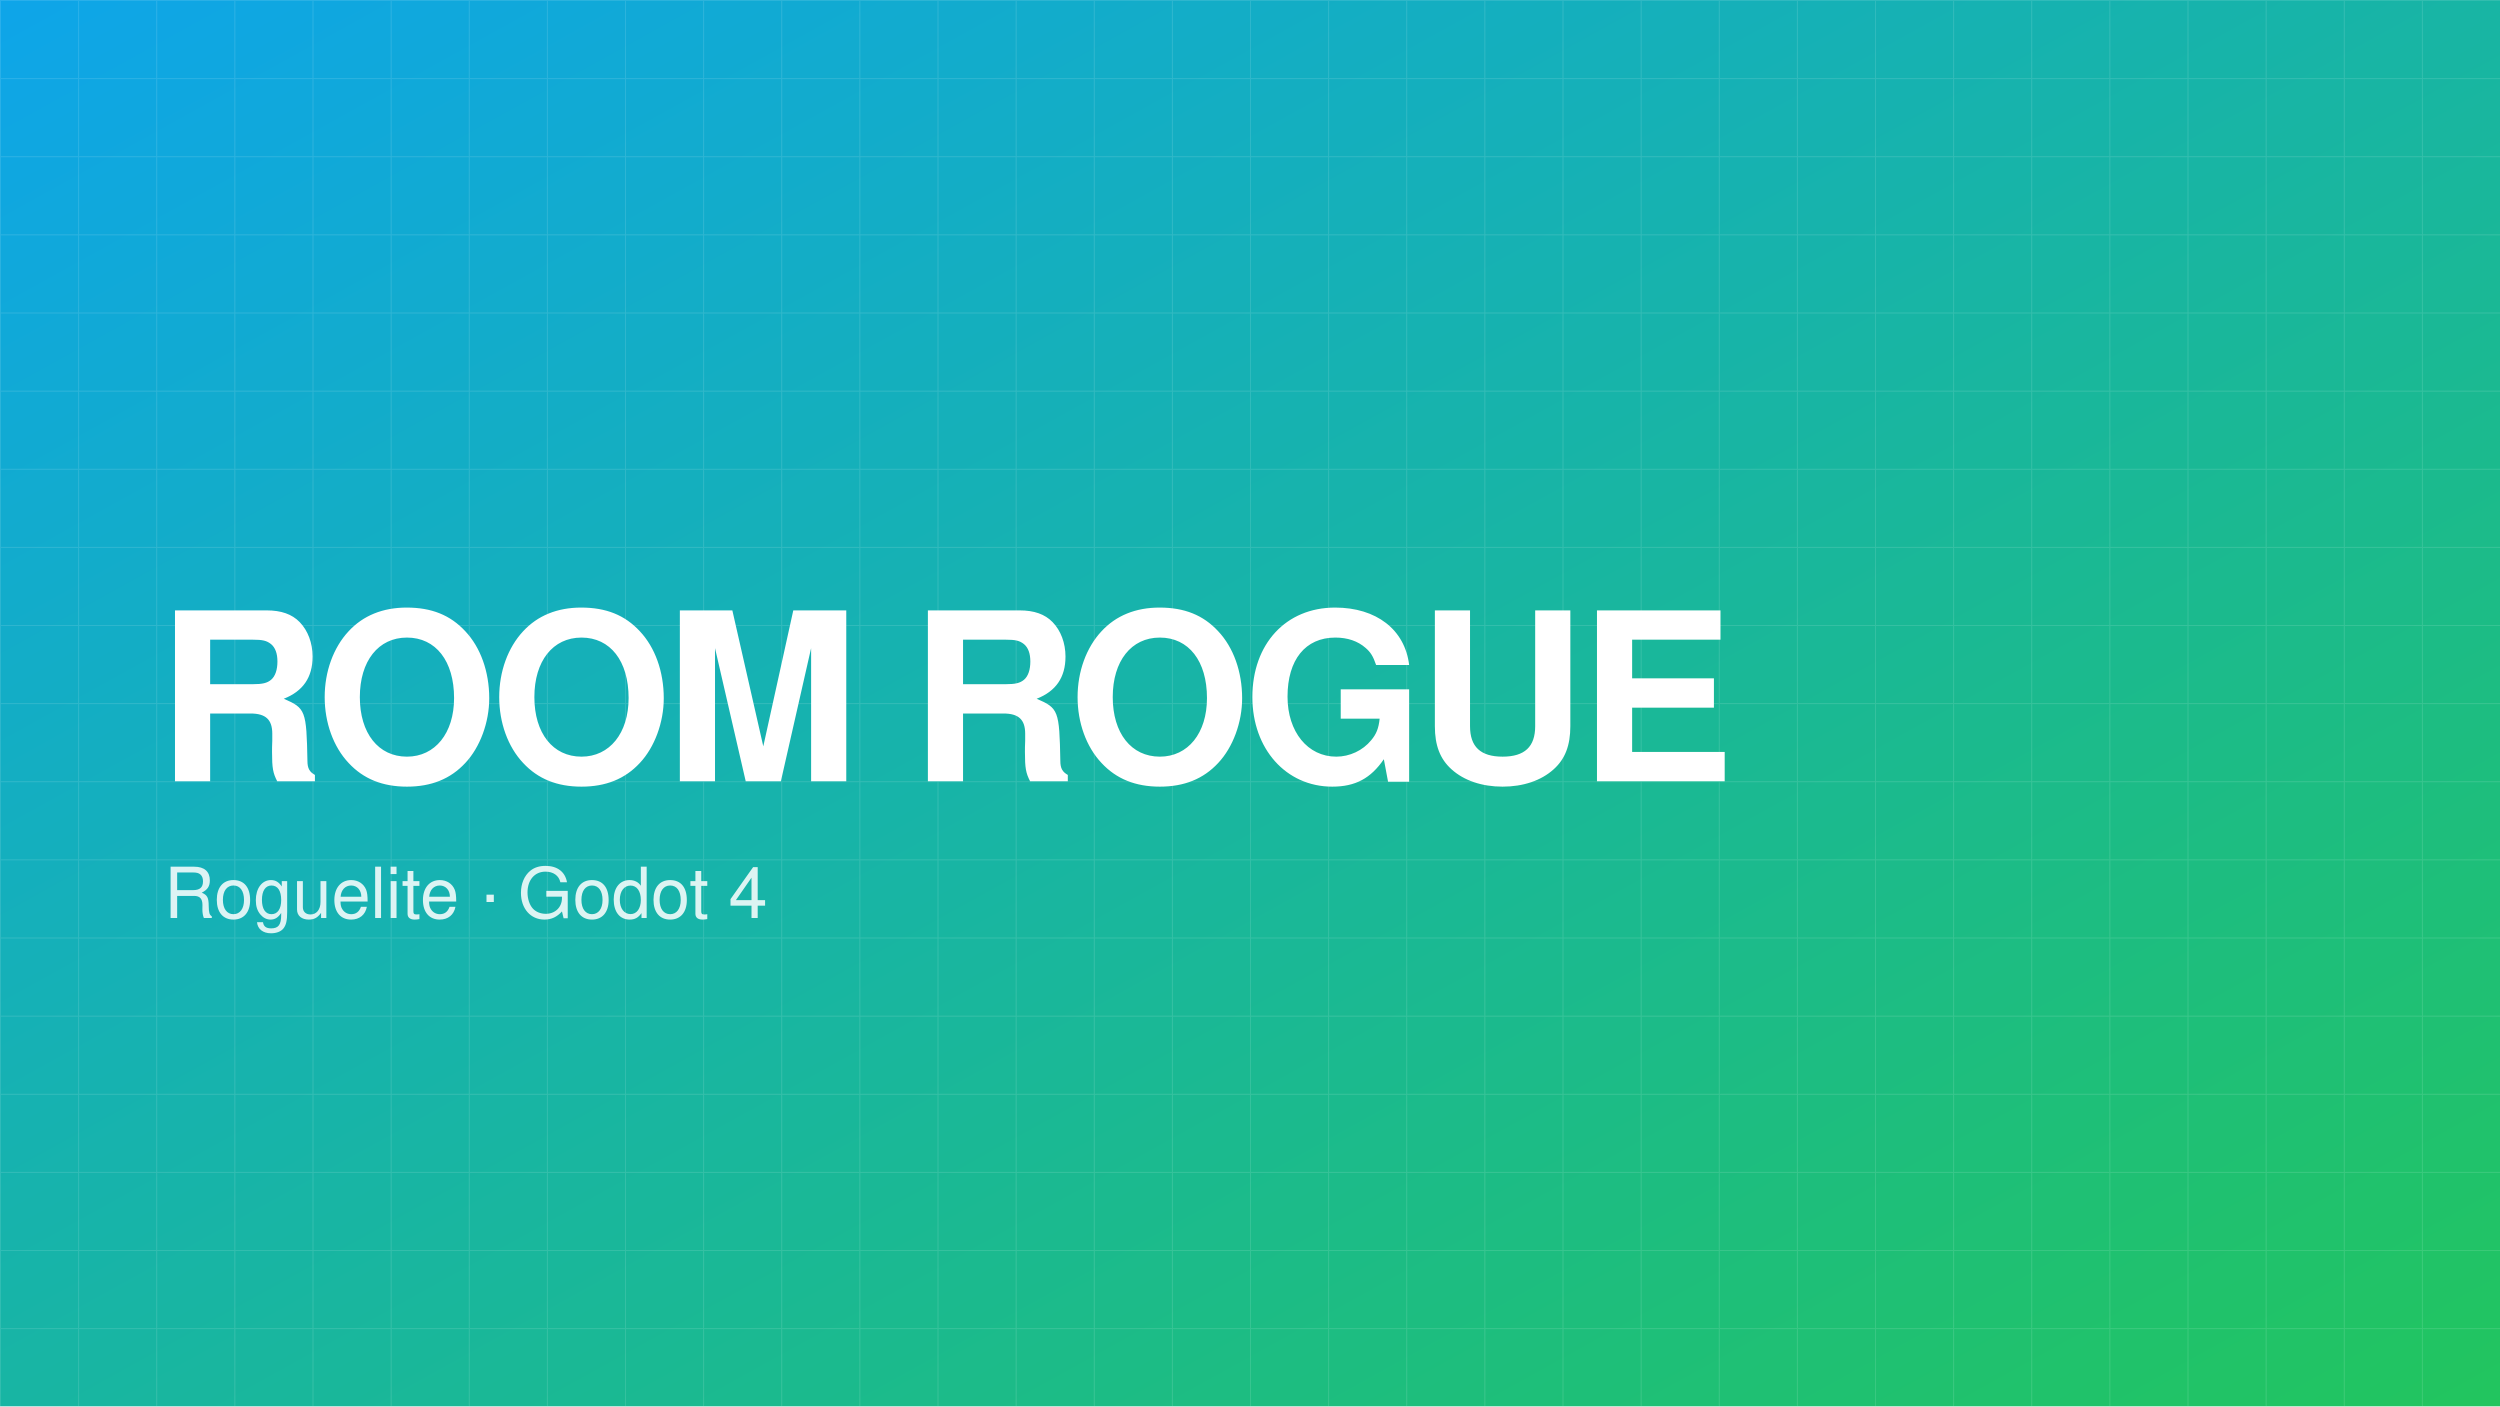
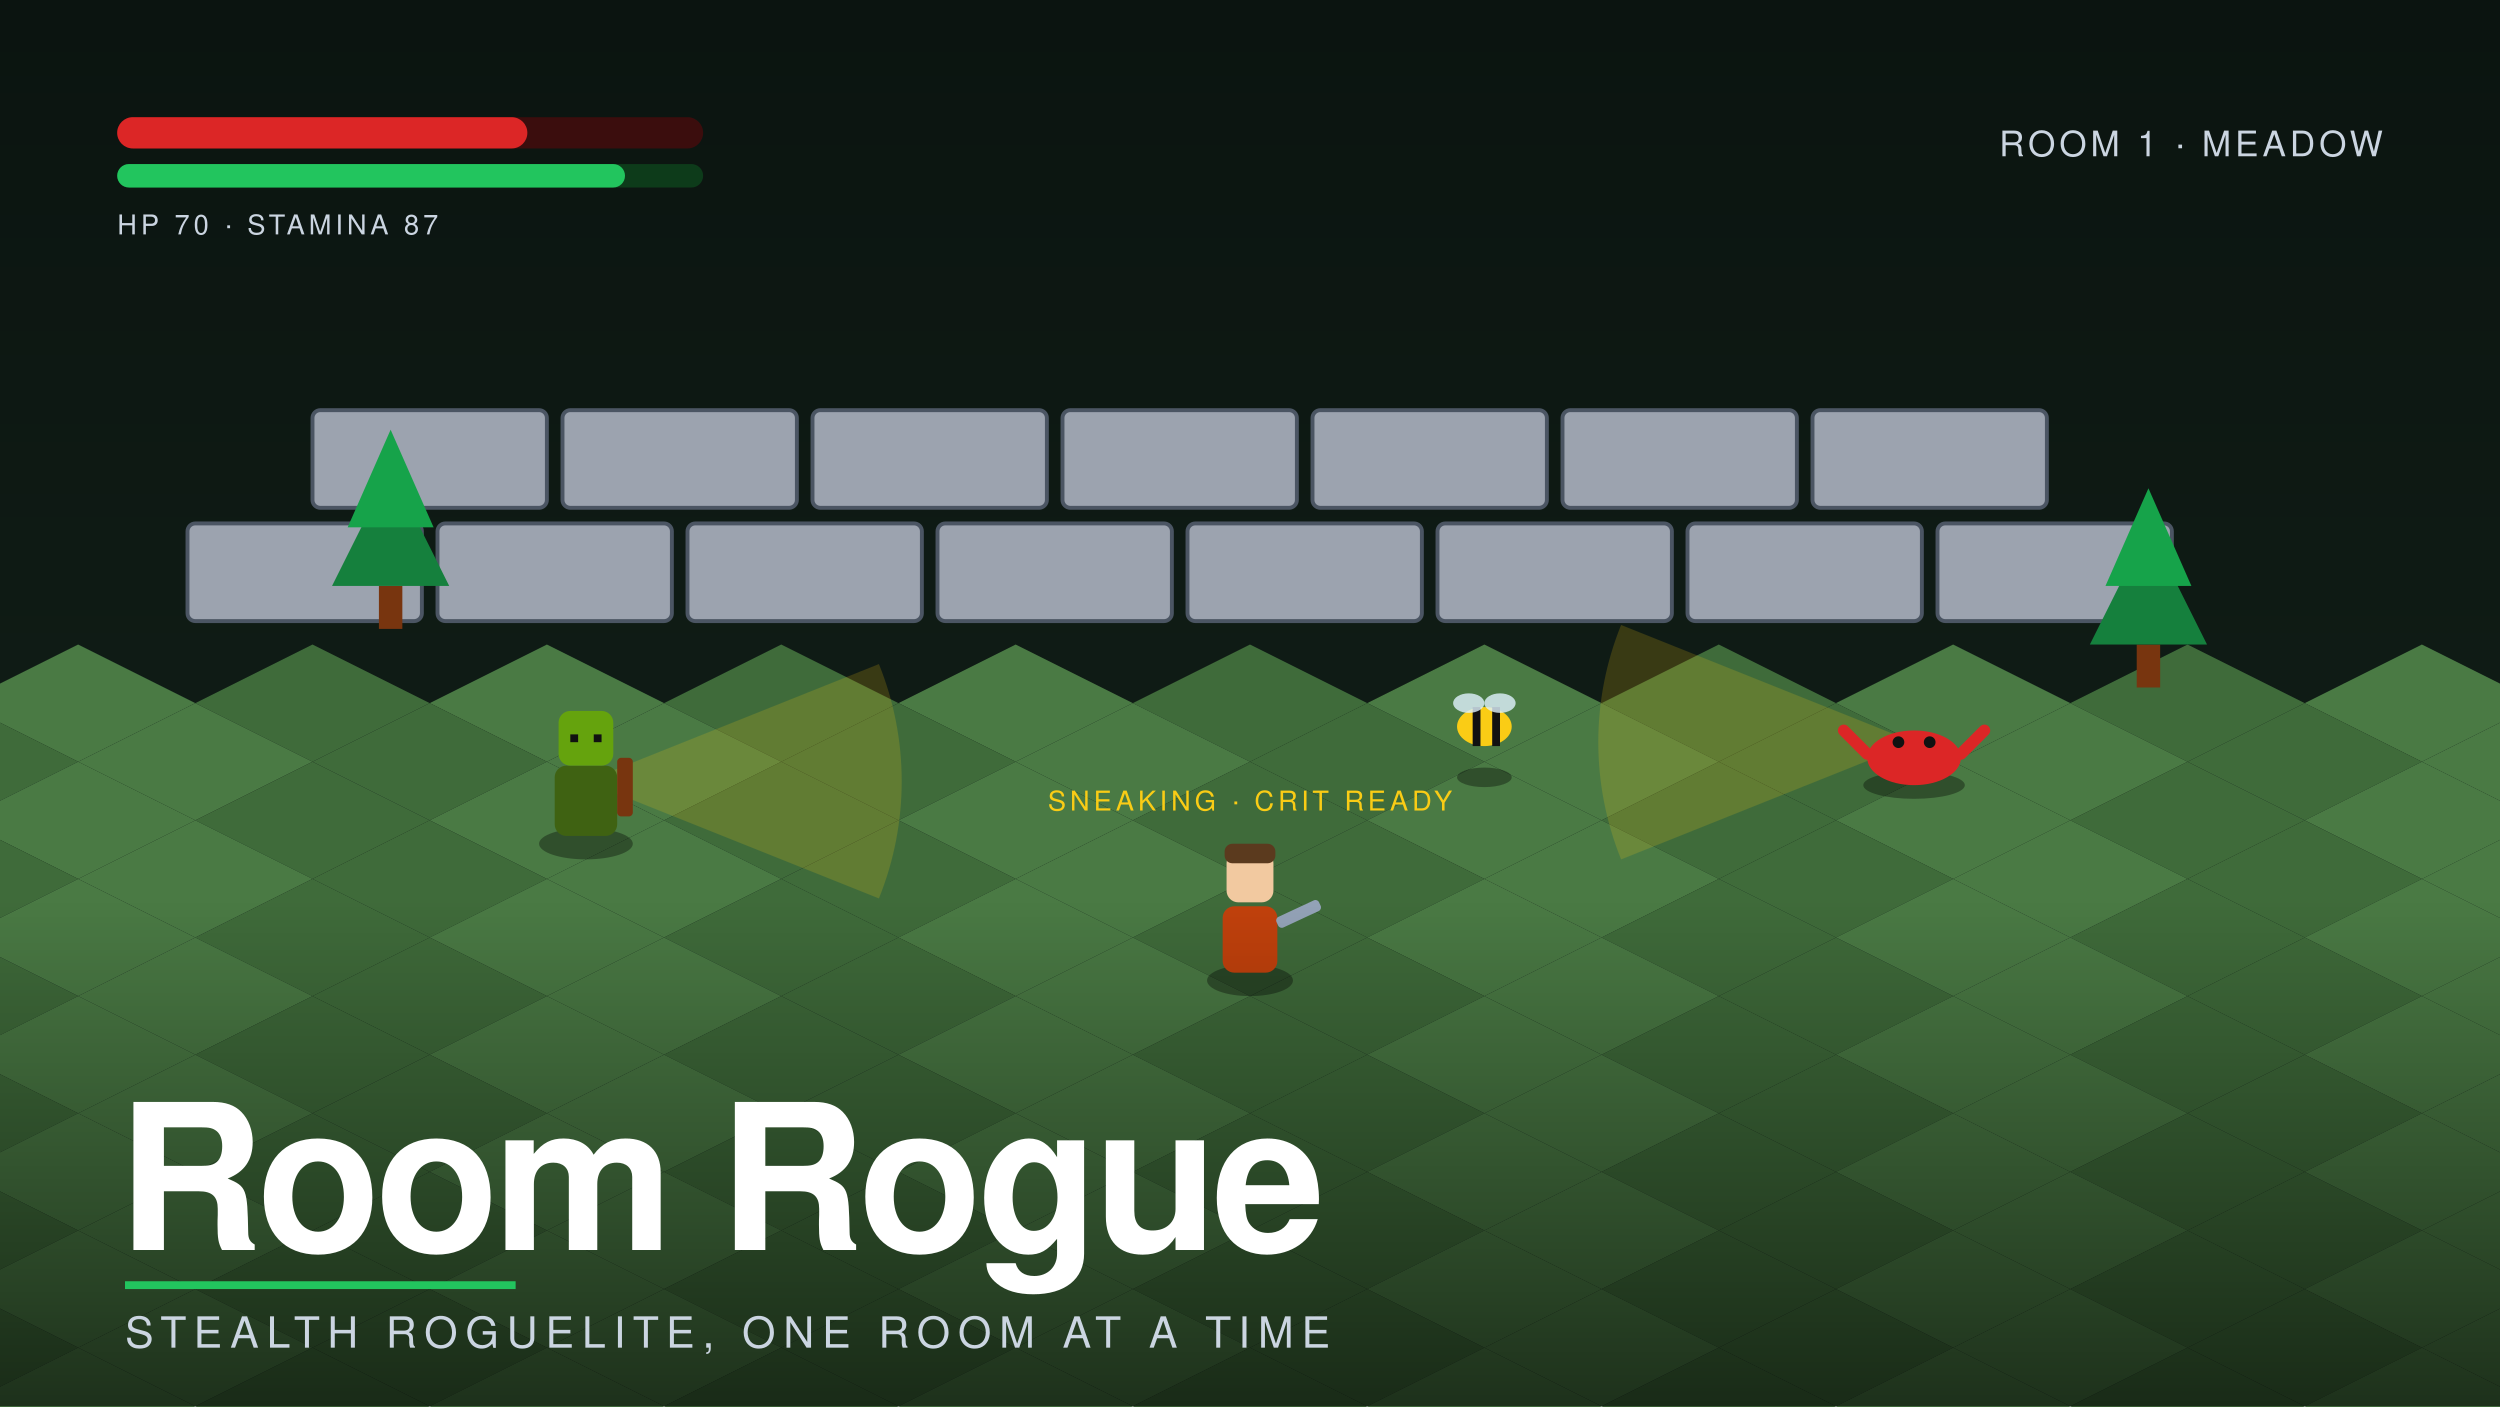
<svg xmlns="http://www.w3.org/2000/svg" viewBox="0 0 1280 720" width="1280" height="720">
  <defs>
-     <linearGradient id="g" x1="0" y1="0" x2="1" y2="1">
-       <stop offset="0" stop-color="#0ea5e9" />
-       <stop offset="1" stop-color="#22c55e" />
+     <linearGradient id="sky" x1="0" y1="0" x2="0" y2="1">
+       <stop offset="0" stop-color="#0b1410" />
+       <stop offset="1" stop-color="#13231a" />
    </linearGradient>
-     <pattern id="p" width="40" height="40" patternUnits="userSpaceOnUse">
-       <path d="M40 0H0V40" fill="none" stroke="#fff" stroke-opacity="0.12" />
-     </pattern>
+     <linearGradient id="fade" x1="0" y1="0" x2="0" y2="1">
+       <stop offset="0" stop-color="#000" stop-opacity="0" />
+       <stop offset="1" stop-color="#000" stop-opacity="0.6" />
+     </linearGradient>
+     <g id="tileA">
+       <polygon points="0,0 60,-30 120,0 60,30" fill="#3f6b3a" />
+     </g>
+     <g id="tileB">
+       <polygon points="0,0 60,-30 120,0 60,30" fill="#4a7a44" />
+     </g>
+     <g id="cone">
+       <path d="M0 0 L150 -60 A160 160 0 0 1 150 60 Z" fill="#facc15" fill-opacity="0.18" />
+     </g>
+     <g id="hero">
+       <ellipse cx="0" cy="32" rx="22" ry="8" fill="#000" fill-opacity="0.35" />
+       <rect x="-14" y="-6" width="28" height="34" rx="6" fill="#c2410c" />
+       <rect x="-12" y="-34" width="24" height="26" rx="6" fill="#f2c9a0" />
+       <rect x="-13" y="-38" width="26" height="10" rx="4" fill="#5b3a1e" />
+       <rect x="14" y="0" width="24" height="6" rx="2" fill="#94a3b8" transform="rotate(-25 14 3)" />
+     </g>
+     <g id="orc">
+       <ellipse cx="0" cy="32" rx="24" ry="8" fill="#000" fill-opacity="0.35" />
+       <rect x="-16" y="-8" width="32" height="36" rx="6" fill="#3f6212" />
+       <rect x="-14" y="-36" width="28" height="28" rx="6" fill="#65a30d" />
+       <rect x="-8" y="-24" width="4" height="4" fill="#111" />
+       <rect x="4" y="-24" width="4" height="4" fill="#111" />
+       <rect x="16" y="-12" width="8" height="30" rx="2" fill="#78350f" />
+     </g>
+     <g id="crab">
+       <ellipse cx="0" cy="22" rx="26" ry="7" fill="#000" fill-opacity="0.35" />
+       <ellipse cx="0" cy="8" rx="24" ry="14" fill="#dc2626" />
+       <circle cx="-8" cy="0" r="3" fill="#111" />
+       <circle cx="8" cy="0" r="3" fill="#111" />
+       <path d="M-24 6 l-12 -12 M24 6 l12 -12" stroke="#dc2626" stroke-width="6" stroke-linecap="round" />
+     </g>
+     <g id="bee">
+       <ellipse cx="0" cy="26" rx="14" ry="5" fill="#000" fill-opacity="0.35" />
+       <ellipse cx="0" cy="0" rx="14" ry="10" fill="#facc15" />
+       <rect x="-6" y="-10" width="4" height="20" fill="#111" />
+       <rect x="4" y="-10" width="4" height="20" fill="#111" />
+       <ellipse cx="-8" cy="-12" rx="8" ry="5" fill="#e0f2fe" fill-opacity="0.8" />
+       <ellipse cx="8" cy="-12" rx="8" ry="5" fill="#e0f2fe" fill-opacity="0.8" />
+     </g>
+     <g id="tree">
+       <rect x="-6" y="0" width="12" height="22" fill="#78350f" />
+       <polygon points="0,-60 -30,0 30,0" fill="#15803d" />
+       <polygon points="0,-80 -22,-30 22,-30" fill="#16a34a" />
+     </g>
  </defs>
-   <rect width="1280" height="720" fill="url(#g)" />
-   <rect width="1280" height="720" fill="url(#p)" />
-   <text x="80" y="400" font-family="Segoe UI, Helvetica, Arial, sans-serif" font-size="120" font-weight="800" fill="#fff" letter-spacing="-4">ROOM ROGUE</text>
-   <text x="84" y="470" font-family="Segoe UI, Helvetica, Arial, sans-serif" font-size="36" fill="#fff" fill-opacity="0.85">Roguelite · Godot 4</text>
+   <rect width="1280" height="720" fill="url(#sky)" />
+   <g transform="translate(640 120)">
+     <g>
+       <use href="#tileA" x="-1020" y="240" />
+       <use href="#tileB" x="-900" y="240" />
+       <use href="#tileA" x="-780" y="240" />
+       <use href="#tileB" x="-660" y="240" />
+       <use href="#tileA" x="-540" y="240" />
+       <use href="#tileB" x="-420" y="240" />
+       <use href="#tileA" x="-300" y="240" />
+       <use href="#tileB" x="-180" y="240" />
+       <use href="#tileA" x="-60" y="240" />
+       <use href="#tileB" x="60" y="240" />
+       <use href="#tileA" x="180" y="240" />
+       <use href="#tileB" x="300" y="240" />
+       <use href="#tileA" x="420" y="240" />
+       <use href="#tileB" x="540" y="240" />
+       <use href="#tileA" x="660" y="240" />
+       <use href="#tileB" x="780" y="240" />
+       <use href="#tileA" x="900" y="240" />
+       <use href="#tileB" x="-1080" y="270" />
+       <use href="#tileA" x="-960" y="270" />
+       <use href="#tileB" x="-840" y="270" />
+       <use href="#tileA" x="-720" y="270" />
+       <use href="#tileB" x="-600" y="270" />
+       <use href="#tileA" x="-480" y="270" />
+       <use href="#tileB" x="-360" y="270" />
+       <use href="#tileA" x="-240" y="270" />
+       <use href="#tileB" x="-120" y="270" />
+       <use href="#tileA" x="0" y="270" />
+       <use href="#tileB" x="120" y="270" />
+       <use href="#tileA" x="240" y="270" />
+       <use href="#tileB" x="360" y="270" />
+       <use href="#tileA" x="480" y="270" />
+       <use href="#tileB" x="600" y="270" />
+       <use href="#tileA" x="720" y="270" />
+       <use href="#tileB" x="840" y="270" />
+       <use href="#tileA" x="960" y="270" />
+       <use href="#tileA" x="-1020" y="300" />
+       <use href="#tileB" x="-900" y="300" />
+       <use href="#tileA" x="-780" y="300" />
+       <use href="#tileB" x="-660" y="300" />
+       <use href="#tileA" x="-540" y="300" />
+       <use href="#tileB" x="-420" y="300" />
+       <use href="#tileA" x="-300" y="300" />
+       <use href="#tileB" x="-180" y="300" />
+       <use href="#tileA" x="-60" y="300" />
+       <use href="#tileB" x="60" y="300" />
+       <use href="#tileA" x="180" y="300" />
+       <use href="#tileB" x="300" y="300" />
+       <use href="#tileA" x="420" y="300" />
+       <use href="#tileB" x="540" y="300" />
+       <use href="#tileA" x="660" y="300" />
+       <use href="#tileB" x="780" y="300" />
+       <use href="#tileA" x="900" y="300" />
+       <use href="#tileB" x="-1080" y="330" />
+       <use href="#tileA" x="-960" y="330" />
+       <use href="#tileB" x="-840" y="330" />
+       <use href="#tileA" x="-720" y="330" />
+       <use href="#tileB" x="-600" y="330" />
+       <use href="#tileA" x="-480" y="330" />
+       <use href="#tileB" x="-360" y="330" />
+       <use href="#tileA" x="-240" y="330" />
+       <use href="#tileB" x="-120" y="330" />
+       <use href="#tileA" x="0" y="330" />
+       <use href="#tileB" x="120" y="330" />
+       <use href="#tileA" x="240" y="330" />
+       <use href="#tileB" x="360" y="330" />
+       <use href="#tileA" x="480" y="330" />
+       <use href="#tileB" x="600" y="330" />
+       <use href="#tileA" x="720" y="330" />
+       <use href="#tileB" x="840" y="330" />
+       <use href="#tileA" x="960" y="330" />
+       <use href="#tileA" x="-1020" y="360" />
+       <use href="#tileB" x="-900" y="360" />
+       <use href="#tileA" x="-780" y="360" />
+       <use href="#tileB" x="-660" y="360" />
+       <use href="#tileA" x="-540" y="360" />
+       <use href="#tileB" x="-420" y="360" />
+       <use href="#tileA" x="-300" y="360" />
+       <use href="#tileB" x="-180" y="360" />
+       <use href="#tileA" x="-60" y="360" />
+       <use href="#tileB" x="60" y="360" />
+       <use href="#tileA" x="180" y="360" />
+       <use href="#tileB" x="300" y="360" />
+       <use href="#tileA" x="420" y="360" />
+       <use href="#tileB" x="540" y="360" />
+       <use href="#tileA" x="660" y="360" />
+       <use href="#tileB" x="780" y="360" />
+       <use href="#tileA" x="900" y="360" />
+       <use href="#tileB" x="-1080" y="390" />
+       <use href="#tileA" x="-960" y="390" />
+       <use href="#tileB" x="-840" y="390" />
+       <use href="#tileA" x="-720" y="390" />
+       <use href="#tileB" x="-600" y="390" />
+       <use href="#tileA" x="-480" y="390" />
+       <use href="#tileB" x="-360" y="390" />
+       <use href="#tileA" x="-240" y="390" />
+       <use href="#tileB" x="-120" y="390" />
+       <use href="#tileA" x="0" y="390" />
+       <use href="#tileB" x="120" y="390" />
+       <use href="#tileA" x="240" y="390" />
+       <use href="#tileB" x="360" y="390" />
+       <use href="#tileA" x="480" y="390" />
+       <use href="#tileB" x="600" y="390" />
+       <use href="#tileA" x="720" y="390" />
+       <use href="#tileB" x="840" y="390" />
+       <use href="#tileA" x="960" y="390" />
+       <use href="#tileA" x="-1020" y="420" />
+       <use href="#tileB" x="-900" y="420" />
+       <use href="#tileA" x="-780" y="420" />
+       <use href="#tileB" x="-660" y="420" />
+       <use href="#tileA" x="-540" y="420" />
+       <use href="#tileB" x="-420" y="420" />
+       <use href="#tileA" x="-300" y="420" />
+       <use href="#tileB" x="-180" y="420" />
+       <use href="#tileA" x="-60" y="420" />
+       <use href="#tileB" x="60" y="420" />
+       <use href="#tileA" x="180" y="420" />
+       <use href="#tileB" x="300" y="420" />
+       <use href="#tileA" x="420" y="420" />
+       <use href="#tileB" x="540" y="420" />
+       <use href="#tileA" x="660" y="420" />
+       <use href="#tileB" x="780" y="420" />
+       <use href="#tileA" x="900" y="420" />
+       <use href="#tileB" x="-1080" y="450" />
+       <use href="#tileA" x="-960" y="450" />
+       <use href="#tileB" x="-840" y="450" />
+       <use href="#tileA" x="-720" y="450" />
+       <use href="#tileB" x="-600" y="450" />
+       <use href="#tileA" x="-480" y="450" />
+       <use href="#tileB" x="-360" y="450" />
+       <use href="#tileA" x="-240" y="450" />
+       <use href="#tileB" x="-120" y="450" />
+       <use href="#tileA" x="0" y="450" />
+       <use href="#tileB" x="120" y="450" />
+       <use href="#tileA" x="240" y="450" />
+       <use href="#tileB" x="360" y="450" />
+       <use href="#tileA" x="480" y="450" />
+       <use href="#tileB" x="600" y="450" />
+       <use href="#tileA" x="720" y="450" />
+       <use href="#tileB" x="840" y="450" />
+       <use href="#tileA" x="960" y="450" />
+       <use href="#tileA" x="-1020" y="480" />
+       <use href="#tileB" x="-900" y="480" />
+       <use href="#tileA" x="-780" y="480" />
+       <use href="#tileB" x="-660" y="480" />
+       <use href="#tileA" x="-540" y="480" />
+       <use href="#tileB" x="-420" y="480" />
+       <use href="#tileA" x="-300" y="480" />
+       <use href="#tileB" x="-180" y="480" />
+       <use href="#tileA" x="-60" y="480" />
+       <use href="#tileB" x="60" y="480" />
+       <use href="#tileA" x="180" y="480" />
+       <use href="#tileB" x="300" y="480" />
+       <use href="#tileA" x="420" y="480" />
+       <use href="#tileB" x="540" y="480" />
+       <use href="#tileA" x="660" y="480" />
+       <use href="#tileB" x="780" y="480" />
+       <use href="#tileA" x="900" y="480" />
+       <use href="#tileB" x="-1080" y="510" />
+       <use href="#tileA" x="-960" y="510" />
+       <use href="#tileB" x="-840" y="510" />
+       <use href="#tileA" x="-720" y="510" />
+       <use href="#tileB" x="-600" y="510" />
+       <use href="#tileA" x="-480" y="510" />
+       <use href="#tileB" x="-360" y="510" />
+       <use href="#tileA" x="-240" y="510" />
+       <use href="#tileB" x="-120" y="510" />
+       <use href="#tileA" x="0" y="510" />
+       <use href="#tileB" x="120" y="510" />
+       <use href="#tileA" x="240" y="510" />
+       <use href="#tileB" x="360" y="510" />
+       <use href="#tileA" x="480" y="510" />
+       <use href="#tileB" x="600" y="510" />
+       <use href="#tileA" x="720" y="510" />
+       <use href="#tileB" x="840" y="510" />
+       <use href="#tileA" x="960" y="510" />
+       <use href="#tileA" x="-1020" y="540" />
+       <use href="#tileB" x="-900" y="540" />
+       <use href="#tileA" x="-780" y="540" />
+       <use href="#tileB" x="-660" y="540" />
+       <use href="#tileA" x="-540" y="540" />
+       <use href="#tileB" x="-420" y="540" />
+       <use href="#tileA" x="-300" y="540" />
+       <use href="#tileB" x="-180" y="540" />
+       <use href="#tileA" x="-60" y="540" />
+       <use href="#tileB" x="60" y="540" />
+       <use href="#tileA" x="180" y="540" />
+       <use href="#tileB" x="300" y="540" />
+       <use href="#tileA" x="420" y="540" />
+       <use href="#tileB" x="540" y="540" />
+       <use href="#tileA" x="660" y="540" />
+       <use href="#tileB" x="780" y="540" />
+       <use href="#tileA" x="900" y="540" />
+       <use href="#tileB" x="-1080" y="570" />
+       <use href="#tileA" x="-960" y="570" />
+       <use href="#tileB" x="-840" y="570" />
+       <use href="#tileA" x="-720" y="570" />
+       <use href="#tileB" x="-600" y="570" />
+       <use href="#tileA" x="-480" y="570" />
+       <use href="#tileB" x="-360" y="570" />
+       <use href="#tileA" x="-240" y="570" />
+       <use href="#tileB" x="-120" y="570" />
+       <use href="#tileA" x="0" y="570" />
+       <use href="#tileB" x="120" y="570" />
+       <use href="#tileA" x="240" y="570" />
+       <use href="#tileB" x="360" y="570" />
+       <use href="#tileA" x="480" y="570" />
+       <use href="#tileB" x="600" y="570" />
+       <use href="#tileA" x="720" y="570" />
+       <use href="#tileB" x="840" y="570" />
+       <use href="#tileA" x="960" y="570" />
+       <use href="#tileA" x="-1020" y="600" />
+       <use href="#tileB" x="-900" y="600" />
+       <use href="#tileA" x="-780" y="600" />
+       <use href="#tileB" x="-660" y="600" />
+       <use href="#tileA" x="-540" y="600" />
+       <use href="#tileB" x="-420" y="600" />
+       <use href="#tileA" x="-300" y="600" />
+       <use href="#tileB" x="-180" y="600" />
+       <use href="#tileA" x="-60" y="600" />
+       <use href="#tileB" x="60" y="600" />
+       <use href="#tileA" x="180" y="600" />
+       <use href="#tileB" x="300" y="600" />
+       <use href="#tileA" x="420" y="600" />
+       <use href="#tileB" x="540" y="600" />
+       <use href="#tileA" x="660" y="600" />
+       <use href="#tileB" x="780" y="600" />
+       <use href="#tileA" x="900" y="600" />
+     </g>
+   </g>
+   <g transform="translate(160 210)">
+     <g fill="#9ca3af" stroke="#4b5563" stroke-width="2">
+       <rect x="0" y="0" width="120" height="50" rx="4" />
+       <rect x="128" y="0" width="120" height="50" rx="4" />
+       <rect x="256" y="0" width="120" height="50" rx="4" />
+       <rect x="384" y="0" width="120" height="50" rx="4" />
+       <rect x="512" y="0" width="120" height="50" rx="4" />
+       <rect x="640" y="0" width="120" height="50" rx="4" />
+       <rect x="768" y="0" width="120" height="50" rx="4" />
+       <rect x="-64" y="58" width="120" height="50" rx="4" />
+       <rect x="64" y="58" width="120" height="50" rx="4" />
+       <rect x="192" y="58" width="120" height="50" rx="4" />
+       <rect x="320" y="58" width="120" height="50" rx="4" />
+       <rect x="448" y="58" width="120" height="50" rx="4" />
+       <rect x="576" y="58" width="120" height="50" rx="4" />
+       <rect x="704" y="58" width="120" height="50" rx="4" />
+       <rect x="832" y="58" width="120" height="50" rx="4" />
+     </g>
+   </g>
+   <g transform="translate(300 400)">
+     <use href="#cone" />
+     <use href="#orc" />
+   </g>
+   <g transform="translate(980 380) rotate(180)">
+     <use href="#cone" />
+   </g>
+   <g transform="translate(980 380)">
+     <use href="#crab" />
+   </g>
+   <g transform="translate(760 372)">
+     <use href="#bee" />
+   </g>
+   <g transform="translate(1100 330)">
+     <use href="#tree" />
+   </g>
+   <g transform="translate(200 300)">
+     <use href="#tree" />
+   </g>
+   <g transform="translate(640 470)">
+     <use href="#hero" />
+   </g>
+   <text x="640" y="415" font-family="Segoe UI, Helvetica, Arial, sans-serif" font-size="14" fill="#facc15" text-anchor="middle" letter-spacing="2">SNEAKING · CRIT READY</text>
+   <rect y="460" width="1280" height="260" fill="url(#fade)" />
+   <g transform="translate(60 60)">
+     <rect width="300" height="16" rx="8" fill="#3b0d0d" />
+     <rect width="210" height="16" rx="8" fill="#dc2626" />
+     <rect y="24" width="300" height="12" rx="6" fill="#0d3b1a" />
+     <rect y="24" width="260" height="12" rx="6" fill="#22c55e" />
+     <text x="0" y="60" font-family="Segoe UI, Helvetica, Arial, sans-serif" font-size="14" fill="#cbd5e1" letter-spacing="2">HP 70 · STAMINA 87</text>
+   </g>
+   <text x="1220" y="80" font-family="Segoe UI, Helvetica, Arial, sans-serif" font-size="18" fill="#cbd5e1" text-anchor="end" letter-spacing="2">ROOM 1 · MEADOW</text>
+   <g font-family="Segoe UI, Helvetica, Arial, sans-serif">
+     <text x="60" y="640" font-size="104" font-weight="800" fill="#ffffff" letter-spacing="-3">Room Rogue</text>
+     <rect x="64" y="656" width="200" height="4" fill="#22c55e" />
+     <text x="64" y="690" font-size="22" fill="#cbd5e1" letter-spacing="4">STEALTH ROGUELITE, ONE ROOM AT A TIME</text>
+   </g>
</svg>
